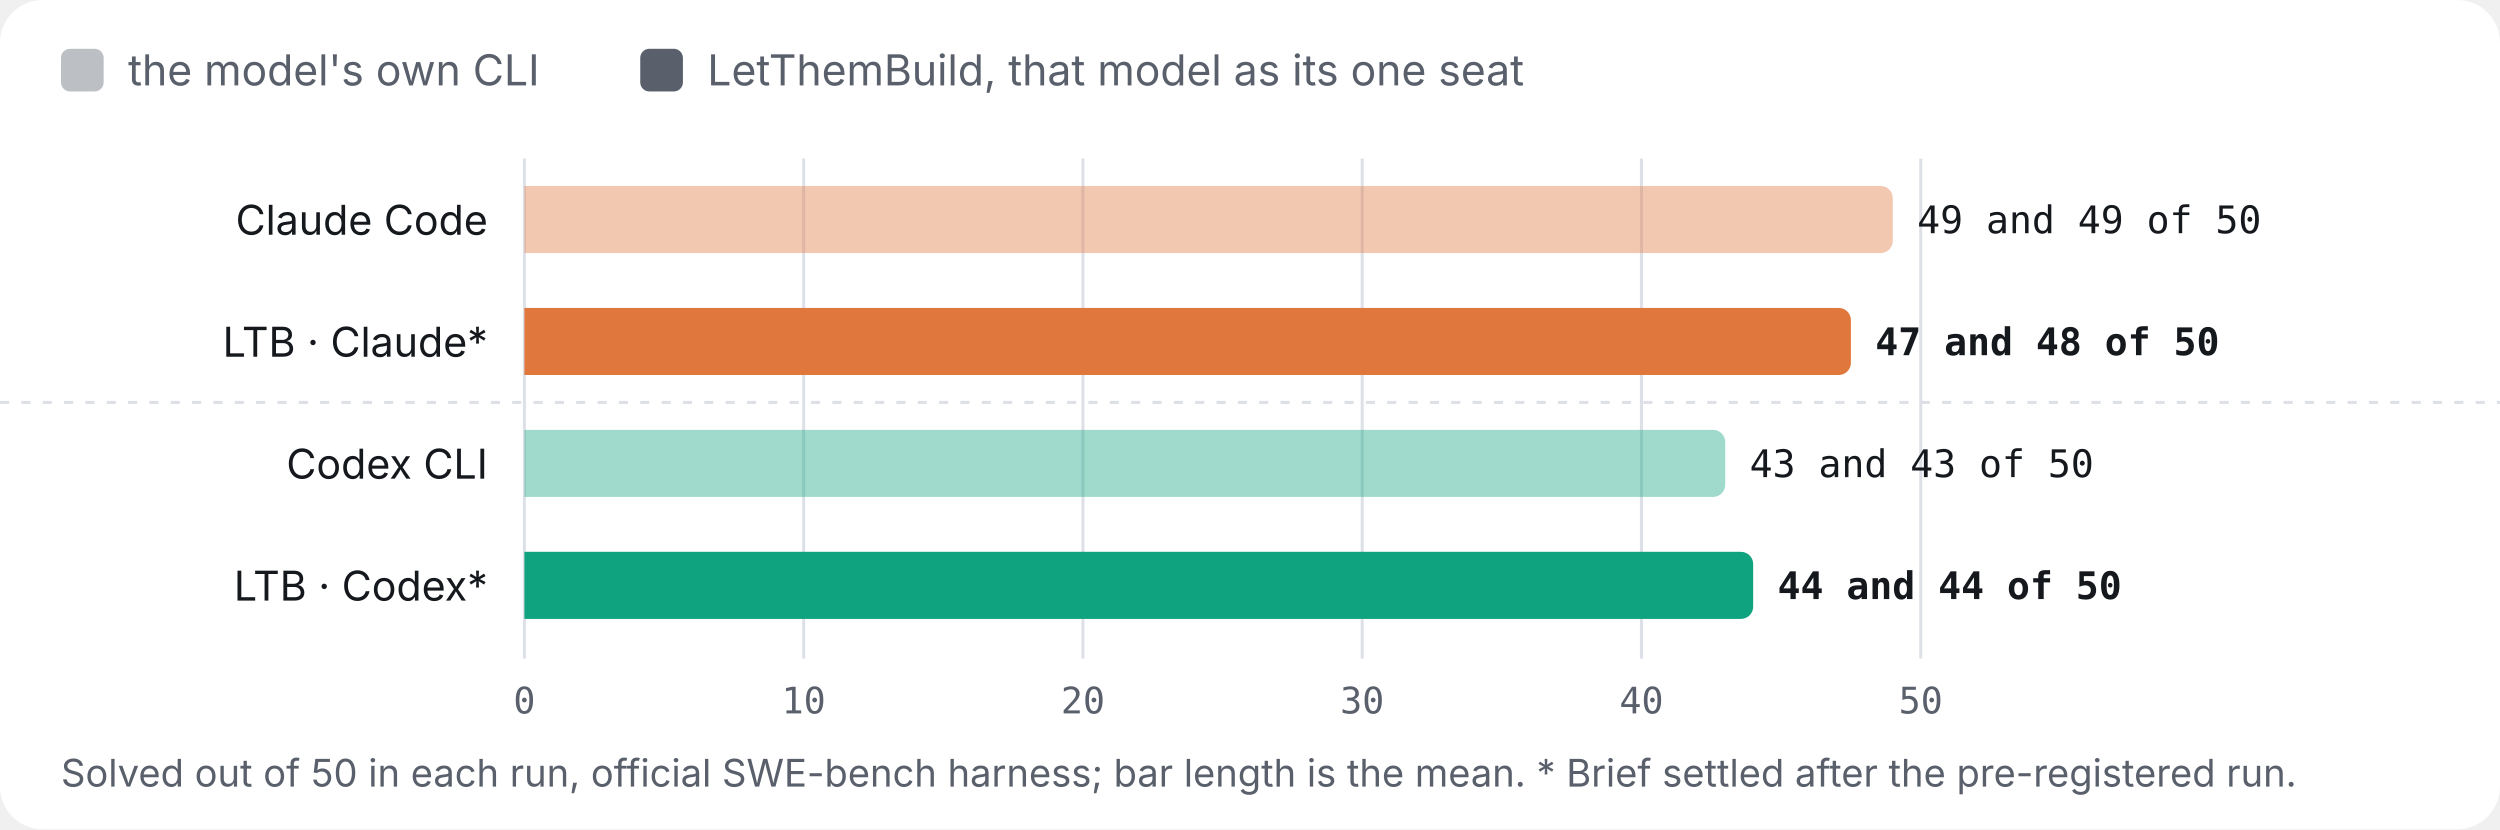
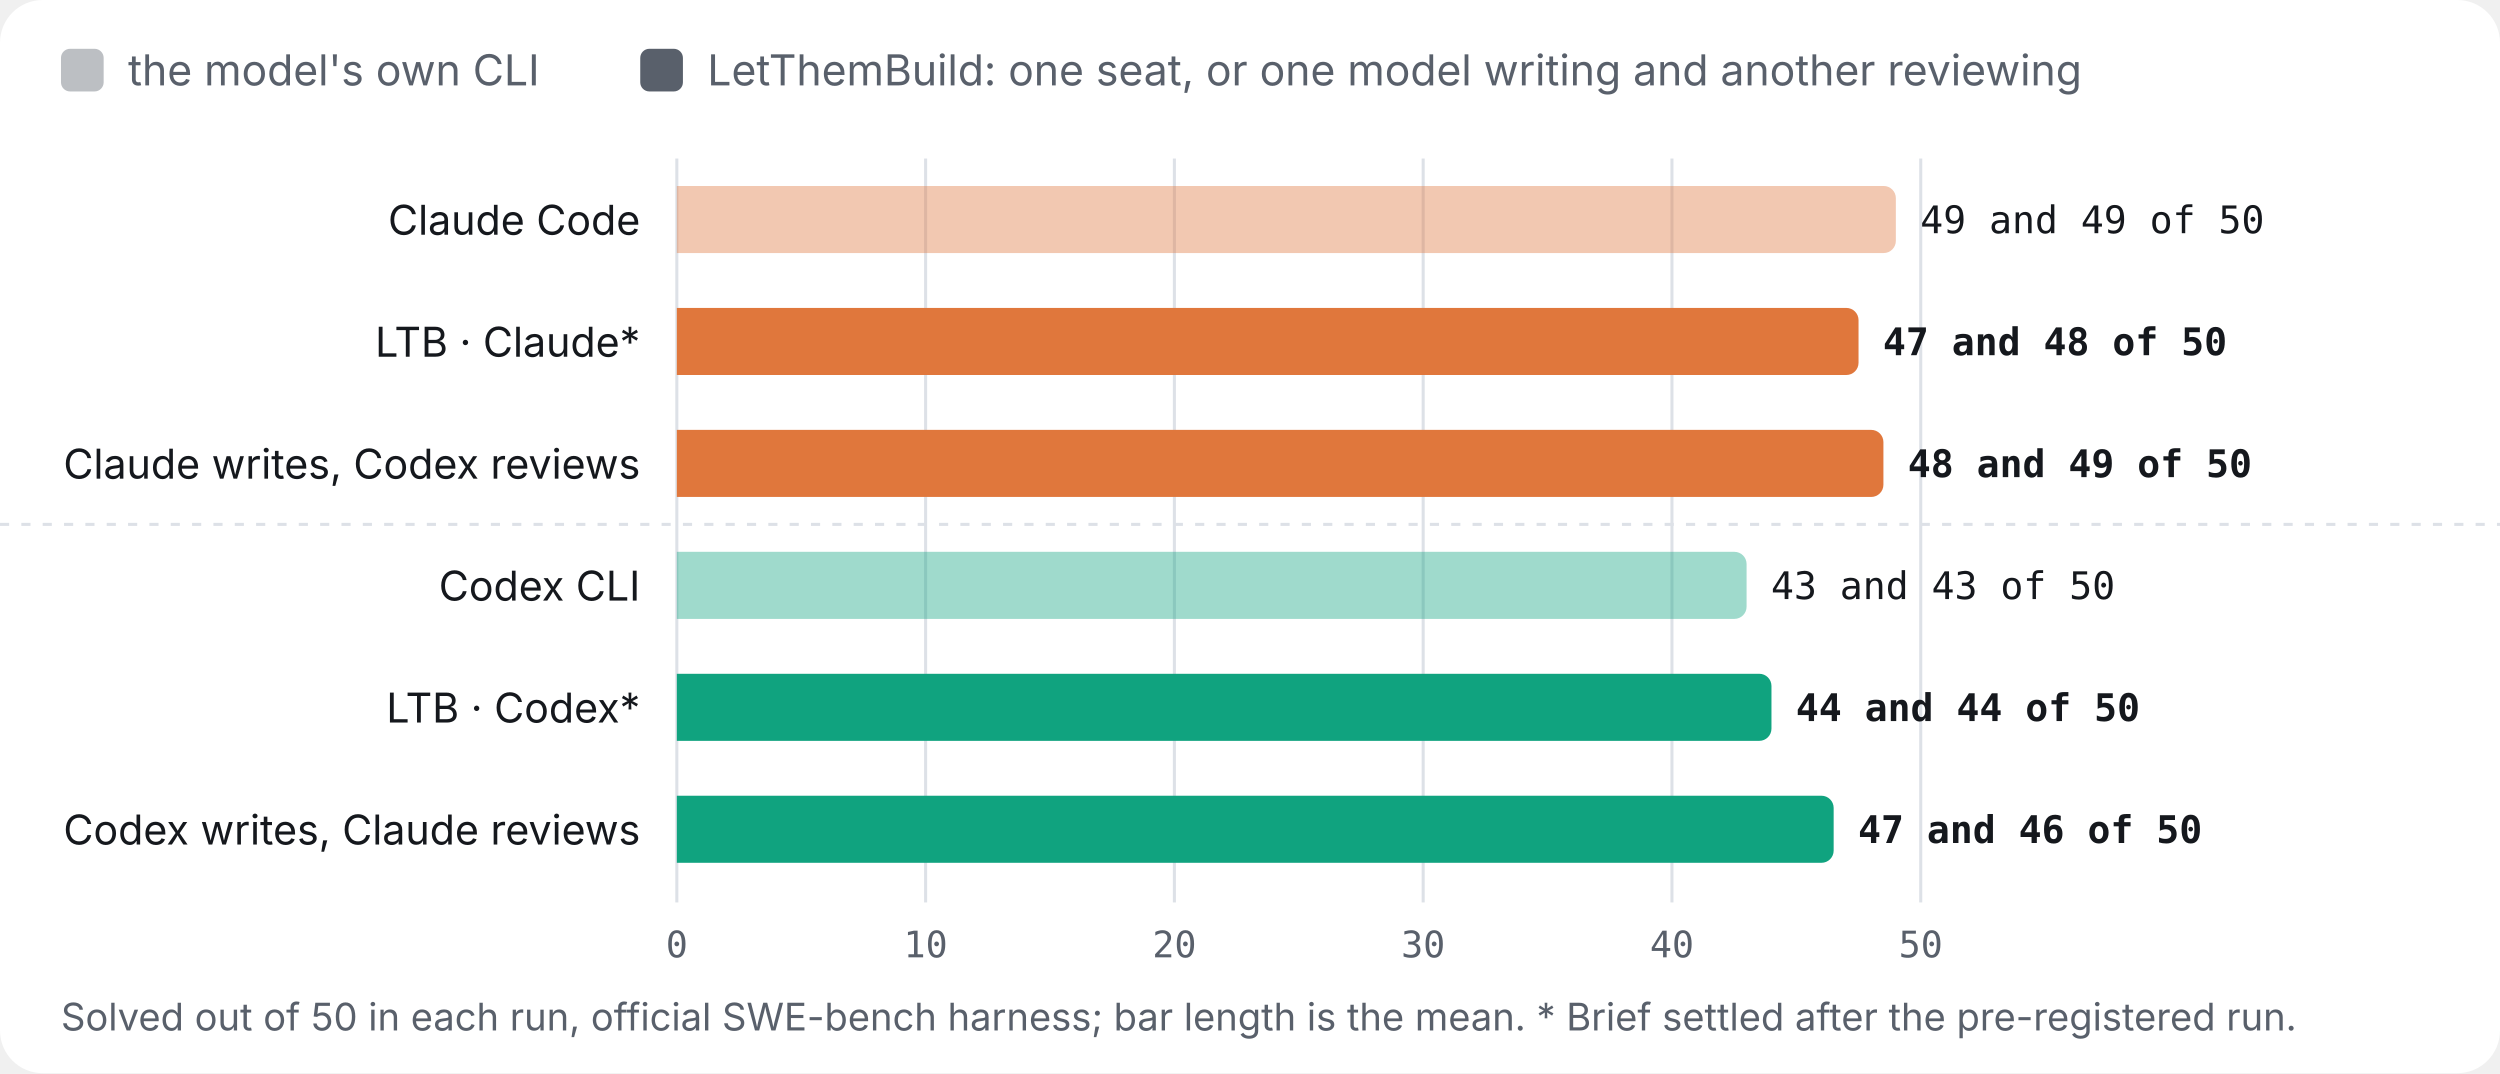
- <svg xmlns="http://www.w3.org/2000/svg" viewBox="0 0 820 272" width="820" role="img">
-   <rect width="820" height="272" rx="14" fill="#ffffff" />
+ <svg xmlns="http://www.w3.org/2000/svg" viewBox="0 0 820 352" width="820" role="img">
+   <rect width="820" height="352" rx="14" fill="#ffffff" />
  <rect x="20" y="16" width="14" height="14" rx="3" fill="#59606b" fill-opacity="0.4" />
  <text x="42" y="28" font-family="-apple-system, 'Segoe UI', 'Instrument Sans', system-ui, sans-serif" font-size="14" fill="#59606b">the model's own CLI</text>
  <rect x="210" y="16" width="14" height="14" rx="3" fill="#59606b" />
-   <text x="232" y="28" font-family="-apple-system, 'Segoe UI', 'Instrument Sans', system-ui, sans-serif" font-size="14" fill="#59606b">LetThemBuild, that model as its one seat</text>
-   <line x1="172" x2="172" y1="52" y2="216" stroke="#dde1e7" />
-   <text x="172" y="234" text-anchor="middle" font-family="ui-monospace, 'SF Mono', 'JetBrains Mono', Menlo, monospace" font-size="12" fill="#59606b">0</text>
-   <line x1="263.6" x2="263.6" y1="52" y2="216" stroke="#dde1e7" />
-   <text x="263.6" y="234" text-anchor="middle" font-family="ui-monospace, 'SF Mono', 'JetBrains Mono', Menlo, monospace" font-size="12" fill="#59606b">10</text>
-   <line x1="355.2" x2="355.2" y1="52" y2="216" stroke="#dde1e7" />
-   <text x="355.2" y="234" text-anchor="middle" font-family="ui-monospace, 'SF Mono', 'JetBrains Mono', Menlo, monospace" font-size="12" fill="#59606b">20</text>
-   <line x1="446.8" x2="446.8" y1="52" y2="216" stroke="#dde1e7" />
-   <text x="446.8" y="234" text-anchor="middle" font-family="ui-monospace, 'SF Mono', 'JetBrains Mono', Menlo, monospace" font-size="12" fill="#59606b">30</text>
-   <line x1="538.4" x2="538.4" y1="52" y2="216" stroke="#dde1e7" />
-   <text x="538.4" y="234" text-anchor="middle" font-family="ui-monospace, 'SF Mono', 'JetBrains Mono', Menlo, monospace" font-size="12" fill="#59606b">40</text>
-   <line x1="630" x2="630" y1="52" y2="216" stroke="#dde1e7" />
-   <text x="630" y="234" text-anchor="middle" font-family="ui-monospace, 'SF Mono', 'JetBrains Mono', Menlo, monospace" font-size="12" fill="#59606b">50</text>
-   <line x1="0" x2="820" y1="132" y2="132" stroke="#dde1e7" stroke-dasharray="3 4" />
-   <text x="160" y="77" text-anchor="end" font-family="-apple-system, 'Segoe UI', 'Instrument Sans', system-ui, sans-serif" font-size="13.5" fill="#15181d">Claude Code</text>
-   <path d="M172,61H616.84a4,4 0 0 1 4,4V79a4,4 0 0 1 -4,4H172Z" fill="#e0773c" fill-opacity="0.4" />
-   <text x="628.84" y="76.5" font-family="ui-monospace, 'SF Mono', 'JetBrains Mono', Menlo, monospace" font-size="12.5" fill="#15181d">49 and 49 of 50</text>
-   <text x="160" y="117" text-anchor="end" font-family="-apple-system, 'Segoe UI', 'Instrument Sans', system-ui, sans-serif" font-size="13.5" fill="#15181d">LTB · Claude*</text>
-   <path d="M172,101H603.1a4,4 0 0 1 4,4V119a4,4 0 0 1 -4,4H172Z" fill="#e0773c" />
-   <text x="615.1" y="116.5" font-family="ui-monospace, 'SF Mono', 'JetBrains Mono', Menlo, monospace" font-size="12.5" fill="#15181d" font-weight="600">47 and 48 of 50</text>
-   <text x="160" y="157" text-anchor="end" font-family="-apple-system, 'Segoe UI', 'Instrument Sans', system-ui, sans-serif" font-size="13.5" fill="#15181d">Codex CLI</text>
-   <path d="M172,141H561.88a4,4 0 0 1 4,4V159a4,4 0 0 1 -4,4H172Z" fill="#10a37f" fill-opacity="0.4" />
-   <text x="573.88" y="156.5" font-family="ui-monospace, 'SF Mono', 'JetBrains Mono', Menlo, monospace" font-size="12.5" fill="#15181d">43 and 43 of 50</text>
-   <text x="160" y="197" text-anchor="end" font-family="-apple-system, 'Segoe UI', 'Instrument Sans', system-ui, sans-serif" font-size="13.5" fill="#15181d">LTB · Codex*</text>
-   <path d="M172,181H571.04a4,4 0 0 1 4,4V199a4,4 0 0 1 -4,4H172Z" fill="#10a37f" />
-   <text x="583.04" y="196.5" font-family="ui-monospace, 'SF Mono', 'JetBrains Mono', Menlo, monospace" font-size="12.5" fill="#15181d" font-weight="600">44 and 44 of 50</text>
-   <text x="20" y="258" font-family="-apple-system, 'Segoe UI', 'Instrument Sans', system-ui, sans-serif" font-size="12.5" fill="#59606b">Solved out of 50 in each run, official SWE-bench harness; bar length is the mean. * Brief settled after the pre-registered run.</text>
+   <text x="232" y="28" font-family="-apple-system, 'Segoe UI', 'Instrument Sans', system-ui, sans-serif" font-size="14" fill="#59606b">LetThemBuild: one seat, or one model writing and another reviewing</text>
+   <line x1="222" x2="222" y1="52" y2="296" stroke="#dde1e7" />
+   <text x="222" y="314" text-anchor="middle" font-family="ui-monospace, 'SF Mono', 'JetBrains Mono', Menlo, monospace" font-size="12" fill="#59606b">0</text>
+   <line x1="303.6" x2="303.6" y1="52" y2="296" stroke="#dde1e7" />
+   <text x="303.6" y="314" text-anchor="middle" font-family="ui-monospace, 'SF Mono', 'JetBrains Mono', Menlo, monospace" font-size="12" fill="#59606b">10</text>
+   <line x1="385.2" x2="385.2" y1="52" y2="296" stroke="#dde1e7" />
+   <text x="385.2" y="314" text-anchor="middle" font-family="ui-monospace, 'SF Mono', 'JetBrains Mono', Menlo, monospace" font-size="12" fill="#59606b">20</text>
+   <line x1="466.8" x2="466.8" y1="52" y2="296" stroke="#dde1e7" />
+   <text x="466.8" y="314" text-anchor="middle" font-family="ui-monospace, 'SF Mono', 'JetBrains Mono', Menlo, monospace" font-size="12" fill="#59606b">30</text>
+   <line x1="548.4" x2="548.4" y1="52" y2="296" stroke="#dde1e7" />
+   <text x="548.4" y="314" text-anchor="middle" font-family="ui-monospace, 'SF Mono', 'JetBrains Mono', Menlo, monospace" font-size="12" fill="#59606b">40</text>
+   <line x1="630" x2="630" y1="52" y2="296" stroke="#dde1e7" />
+   <text x="630" y="314" text-anchor="middle" font-family="ui-monospace, 'SF Mono', 'JetBrains Mono', Menlo, monospace" font-size="12" fill="#59606b">50</text>
+   <line x1="0" x2="820" y1="172" y2="172" stroke="#dde1e7" stroke-dasharray="3 4" />
+   <text x="210" y="77" text-anchor="end" font-family="-apple-system, 'Segoe UI', 'Instrument Sans', system-ui, sans-serif" font-size="13.5" fill="#15181d">Claude Code</text>
+   <path d="M222,61H617.84a4,4 0 0 1 4,4V79a4,4 0 0 1 -4,4H222Z" fill="#e0773c" fill-opacity="0.4" />
+   <text x="629.84" y="76.5" font-family="ui-monospace, 'SF Mono', 'JetBrains Mono', Menlo, monospace" font-size="12.5" fill="#15181d">49 and 49 of 50</text>
+   <text x="210" y="117" text-anchor="end" font-family="-apple-system, 'Segoe UI', 'Instrument Sans', system-ui, sans-serif" font-size="13.5" fill="#15181d">LTB · Claude*</text>
+   <path d="M222,101H605.6a4,4 0 0 1 4,4V119a4,4 0 0 1 -4,4H222Z" fill="#e0773c" />
+   <text x="617.6" y="116.5" font-family="ui-monospace, 'SF Mono', 'JetBrains Mono', Menlo, monospace" font-size="12.5" fill="#15181d" font-weight="600">47 and 48 of 50</text>
+   <text x="210" y="157" text-anchor="end" font-family="-apple-system, 'Segoe UI', 'Instrument Sans', system-ui, sans-serif" font-size="13.5" fill="#15181d">Claude writes, Codex reviews</text>
+   <path d="M222,141H613.76a4,4 0 0 1 4,4V159a4,4 0 0 1 -4,4H222Z" fill="#e0773c" />
+   <text x="625.76" y="156.5" font-family="ui-monospace, 'SF Mono', 'JetBrains Mono', Menlo, monospace" font-size="12.5" fill="#15181d" font-weight="600">48 and 49 of 50</text>
+   <text x="210" y="197" text-anchor="end" font-family="-apple-system, 'Segoe UI', 'Instrument Sans', system-ui, sans-serif" font-size="13.5" fill="#15181d">Codex CLI</text>
+   <path d="M222,181H568.88a4,4 0 0 1 4,4V199a4,4 0 0 1 -4,4H222Z" fill="#10a37f" fill-opacity="0.4" />
+   <text x="580.88" y="196.5" font-family="ui-monospace, 'SF Mono', 'JetBrains Mono', Menlo, monospace" font-size="12.5" fill="#15181d">43 and 43 of 50</text>
+   <text x="210" y="237" text-anchor="end" font-family="-apple-system, 'Segoe UI', 'Instrument Sans', system-ui, sans-serif" font-size="13.5" fill="#15181d">LTB · Codex*</text>
+   <path d="M222,221H577.04a4,4 0 0 1 4,4V239a4,4 0 0 1 -4,4H222Z" fill="#10a37f" />
+   <text x="589.04" y="236.5" font-family="ui-monospace, 'SF Mono', 'JetBrains Mono', Menlo, monospace" font-size="12.5" fill="#15181d" font-weight="600">44 and 44 of 50</text>
+   <text x="210" y="277" text-anchor="end" font-family="-apple-system, 'Segoe UI', 'Instrument Sans', system-ui, sans-serif" font-size="13.5" fill="#15181d">Codex writes, Claude reviews</text>
+   <path d="M222,261H597.44a4,4 0 0 1 4,4V279a4,4 0 0 1 -4,4H222Z" fill="#10a37f" />
+   <text x="609.44" y="276.5" font-family="ui-monospace, 'SF Mono', 'JetBrains Mono', Menlo, monospace" font-size="12.5" fill="#15181d" font-weight="600">47 and 46 of 50</text>
+   <text x="20" y="338" font-family="-apple-system, 'Segoe UI', 'Instrument Sans', system-ui, sans-serif" font-size="12.5" fill="#59606b">Solved out of 50 in each run, official SWE-bench harness; bar length is the mean. * Brief settled after the pre-registered run.</text>
</svg>
